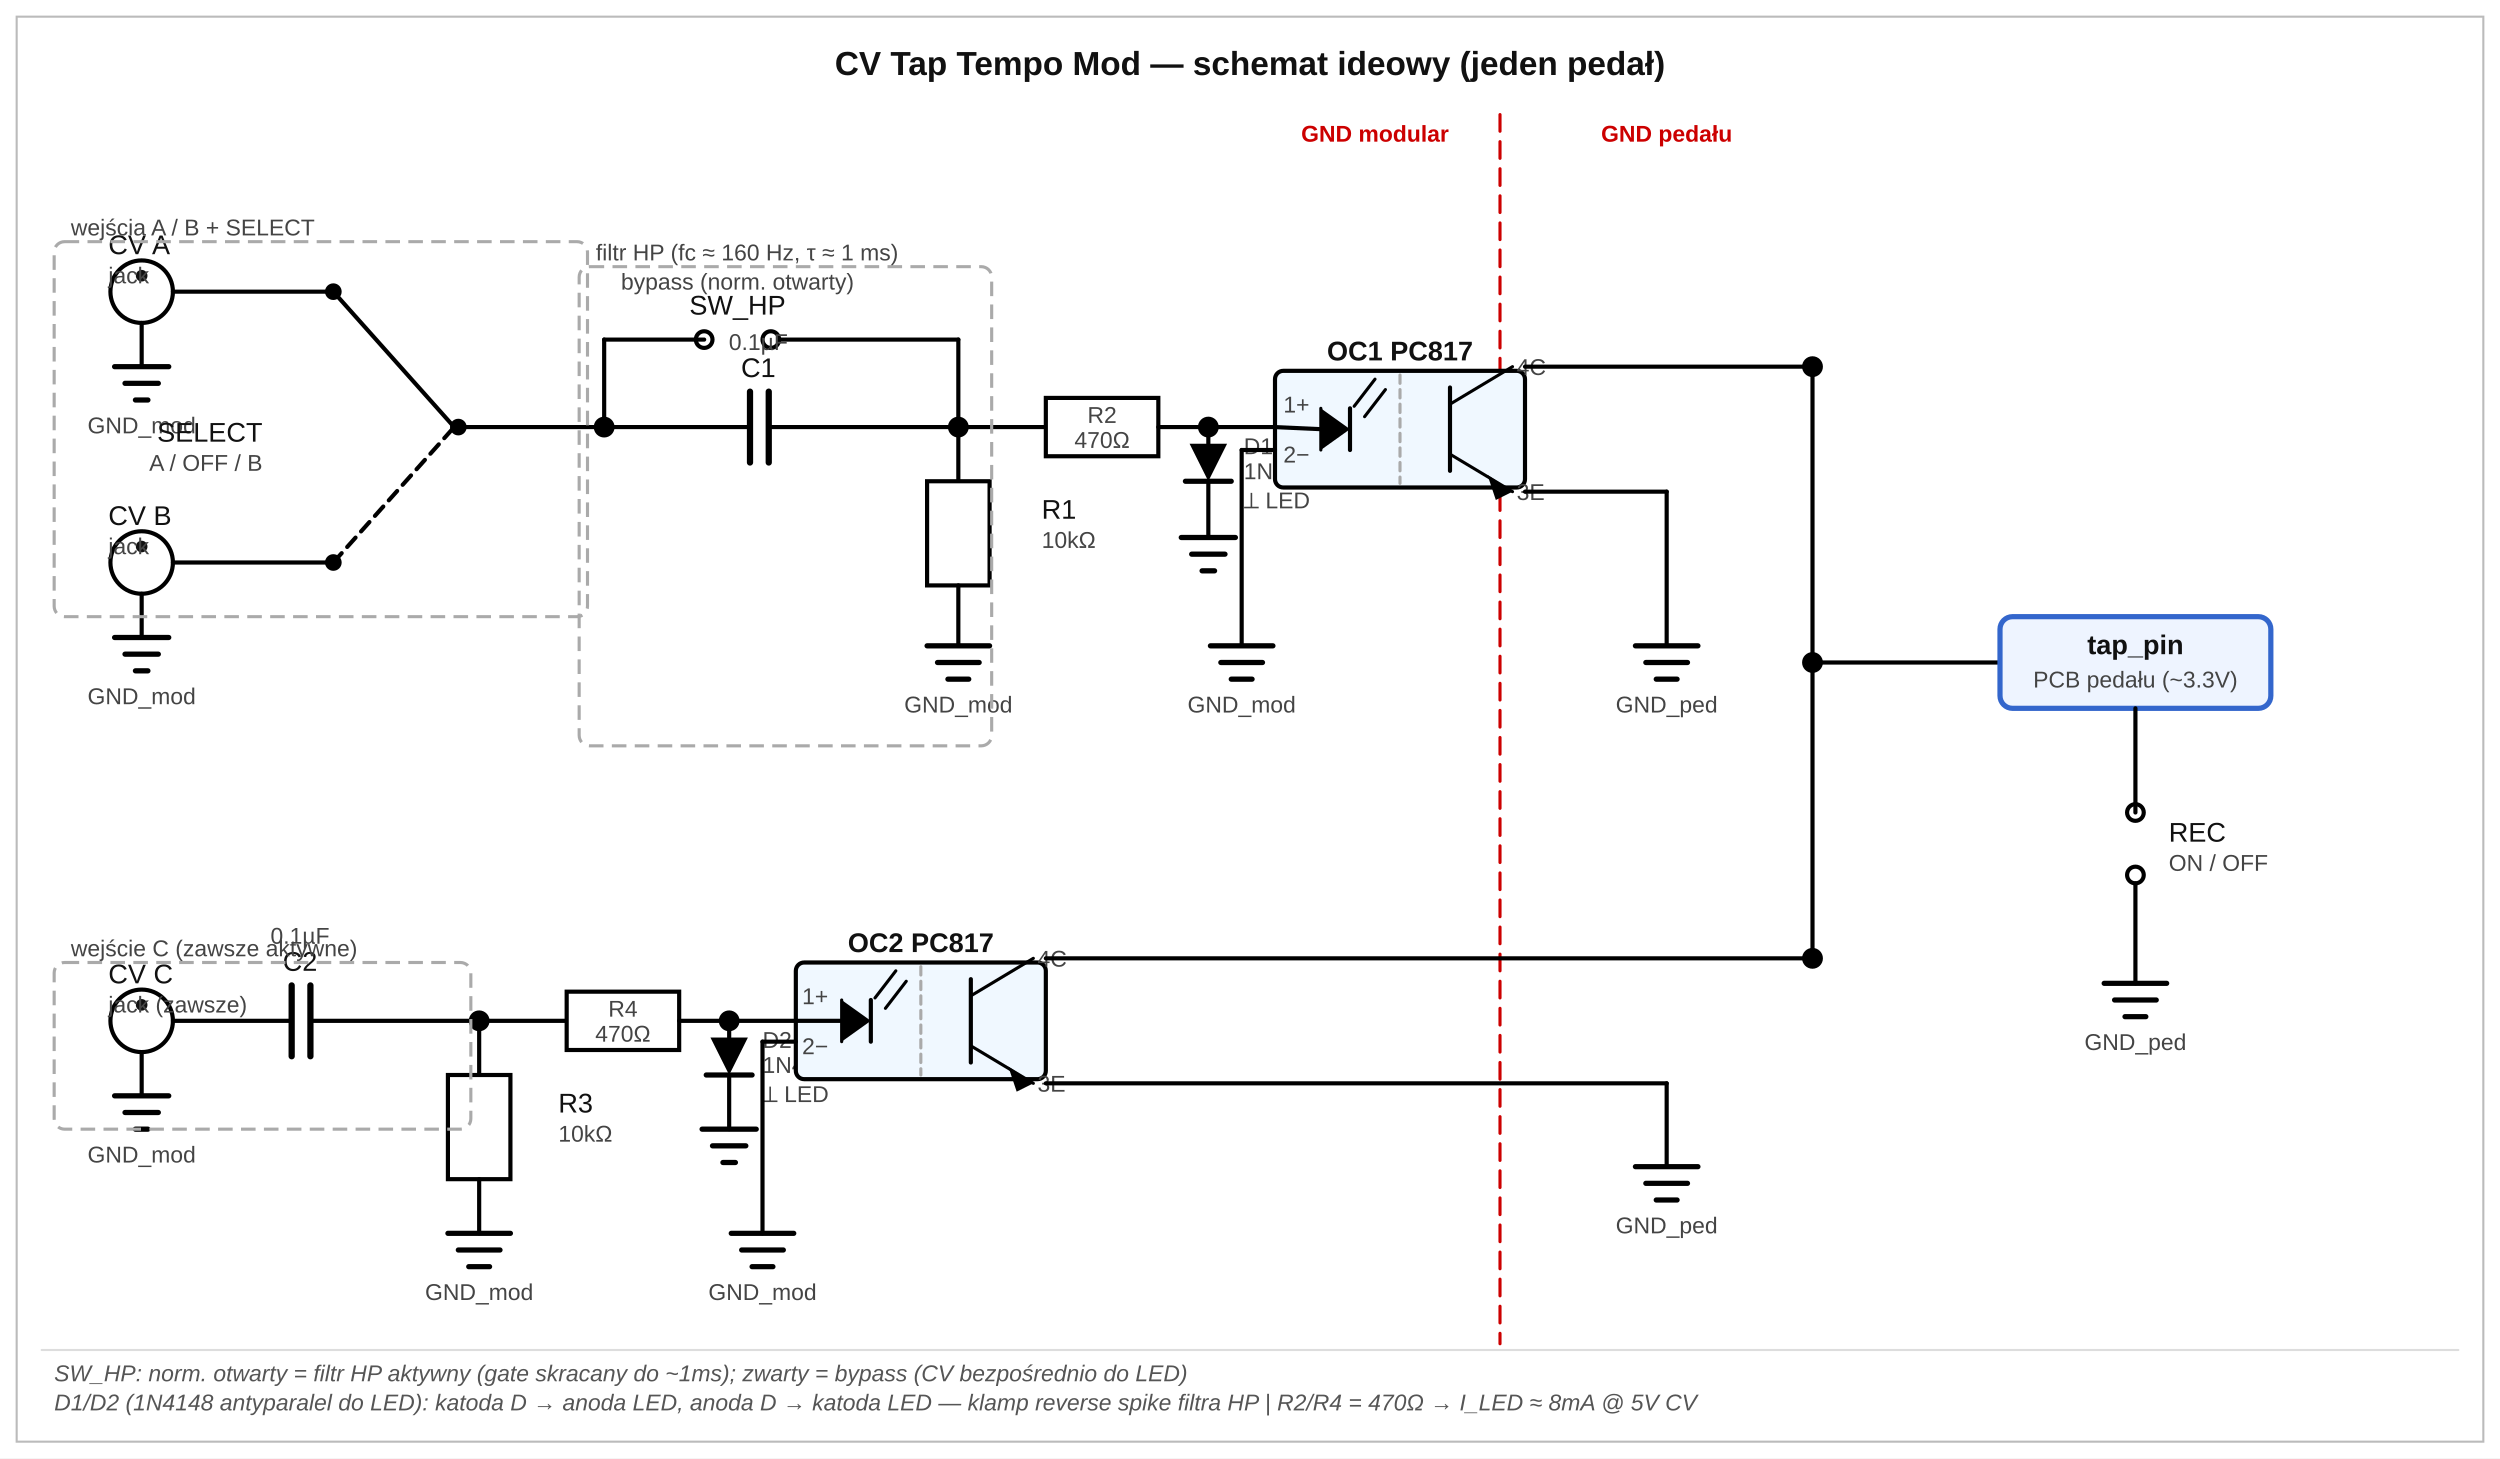
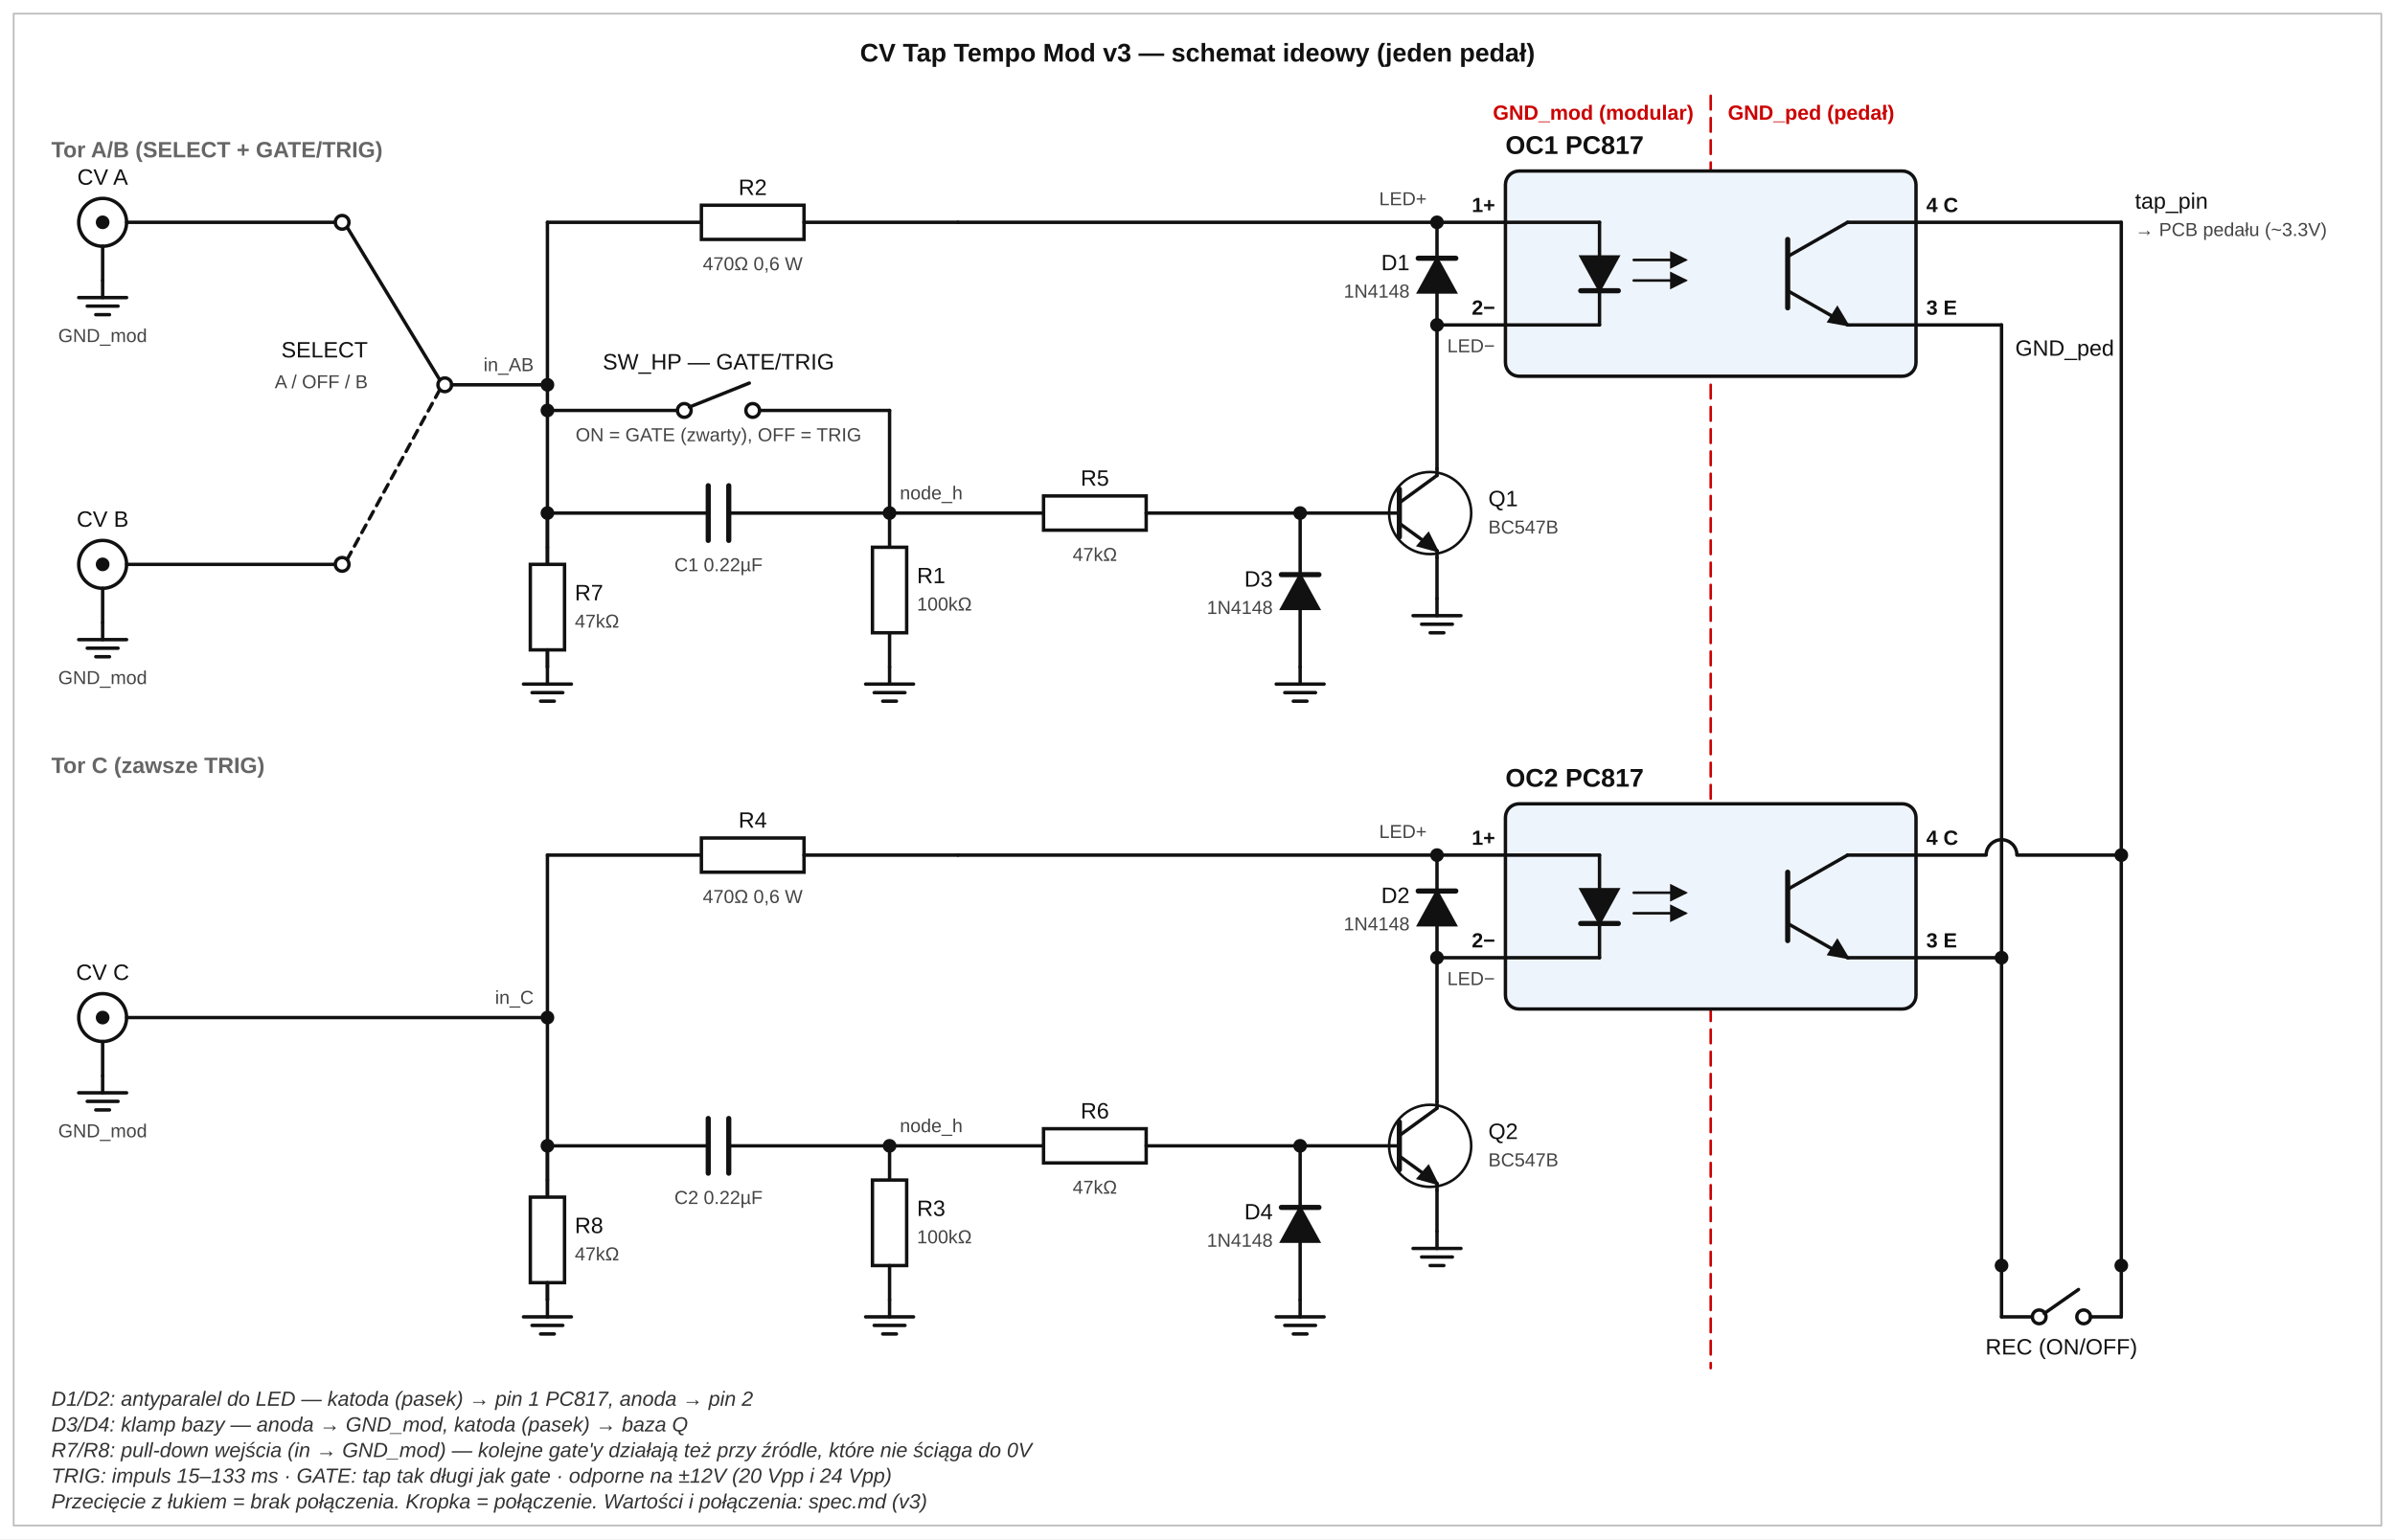
- <svg xmlns="http://www.w3.org/2000/svg" width="1200" height="700" viewBox="0 0 1200 700" font-family="Arial, sans-serif" font-size="13">
+ <svg xmlns="http://www.w3.org/2000/svg" width="1400" height="900" viewBox="0 0 1400 900" font-family="Arial, sans-serif" font-size="13">
  <style>
    .lbl  { font-size: 13px; fill: #111; }
    .val  { font-size: 11px; fill: #444; }
-     .pin  { font-size: 13px; fill: #111; font-weight: bold; }
-     .head { font-size: 16px; font-weight: bold; fill: #111; }
-     .note { font-size: 11px; fill: #555; font-style: italic; }
-     .iso  { font-size: 11px; fill: #c00; font-weight: bold; }
+     .pin  { font-size: 12px; fill: #111; font-weight: bold; }
+     .head { font-size: 15px; font-weight: bold; fill: #111; }
+     .note { font-size: 12px; fill: #333; font-style: italic; }
+     .iso  { font-size: 12px; fill: #c00; font-weight: bold; }
+     .sect { font-size: 13px; fill: #666; font-weight: bold; }
    line  { stroke-linecap: round; stroke-linejoin: round; }
  </style>
-   <rect width="1200" height="700" fill="white" />
-   <rect x="8" y="8" width="1184" height="684" fill="none" stroke="#bbb" stroke-width="1" />
-   <text x="600" y="36" text-anchor="middle" class="head">CV Tap Tempo Mod — schemat ideowy (jeden pedał)</text>
-   <line x1="720" y1="55" x2="720" y2="645" stroke="#c00" stroke-width="1.5" stroke-dasharray="8,5" />
-   <text x="660" y="68" text-anchor="middle" class="iso">GND modular</text>
-   <text x="800" y="68" text-anchor="middle" class="iso">GND pedału</text>
-   <circle cx="68" cy="140" r="15" fill="white" stroke="black" stroke-width="2" />
-   <text x="68" y="136" text-anchor="middle" class="pin">●</text>
-   <text x="52" y="122" class="lbl">CV A</text>
-   <text x="52" y="136" class="val">jack</text>
-   <line x1="68" y1="155" x2="68" y2="176" stroke="black" stroke-width="2" />
-   <line x1="55" y1="176" x2="81" y2="176" stroke="black" stroke-width="2.5" />
-   <line x1="60" y1="184" x2="76" y2="184" stroke="black" stroke-width="2.5" />
-   <line x1="65" y1="192" x2="71" y2="192" stroke="black" stroke-width="2.5" />
-   <text x="68" y="208" text-anchor="middle" class="val">GND_mod</text>
-   <line x1="83" y1="140" x2="160" y2="140" stroke="black" stroke-width="2" />
-   <circle cx="68" cy="270" r="15" fill="white" stroke="black" stroke-width="2" />
-   <text x="68" y="266" text-anchor="middle" class="pin">●</text>
-   <text x="52" y="252" class="lbl">CV B</text>
-   <text x="52" y="266" class="val">jack</text>
-   <line x1="68" y1="285" x2="68" y2="306" stroke="black" stroke-width="2" />
-   <line x1="55" y1="306" x2="81" y2="306" stroke="black" stroke-width="2.5" />
-   <line x1="60" y1="314" x2="76" y2="314" stroke="black" stroke-width="2.5" />
-   <line x1="65" y1="322" x2="71" y2="322" stroke="black" stroke-width="2.5" />
-   <text x="68" y="338" text-anchor="middle" class="val">GND_mod</text>
-   <line x1="83" y1="270" x2="160" y2="270" stroke="black" stroke-width="2" />
-   <circle cx="160" cy="140" r="4" fill="black" />
-   <circle cx="160" cy="270" r="4" fill="black" />
-   <circle cx="220" cy="205" r="4" fill="black" />
-   <line x1="160" y1="140" x2="218" y2="205" stroke="black" stroke-width="2" />
-   <line x1="160" y1="270" x2="218" y2="205" stroke="black" stroke-width="2" stroke-dasharray="6,4" />
-   <text x="126" y="212" text-anchor="end" class="lbl">SELECT</text>
-   <text x="126" y="226" text-anchor="end" class="val">A / OFF / B</text>
-   <line x1="220" y1="205" x2="290" y2="205" stroke="black" stroke-width="2" />
-   <circle cx="290" cy="205" r="5" fill="black" />
-   <line x1="290" y1="205" x2="290" y2="163" stroke="black" stroke-width="2" />
-   <line x1="290" y1="163" x2="338" y2="163" stroke="black" stroke-width="2" />
-   <circle cx="338" cy="163" r="4" fill="none" stroke="black" stroke-width="2" />
-   <circle cx="370" cy="163" r="4" fill="none" stroke="black" stroke-width="2" />
-   <line x1="374" y1="163" x2="460" y2="163" stroke="black" stroke-width="2" />
-   <line x1="460" y1="163" x2="460" y2="205" stroke="black" stroke-width="2" />
-   <text x="354" y="151" text-anchor="middle" class="lbl">SW_HP</text>
-   <text x="354" y="139" text-anchor="middle" class="val">bypass (norm. otwarty)</text>
-   <line x1="290" y1="205" x2="360" y2="205" stroke="black" stroke-width="2" />
-   <line x1="360" y1="188" x2="360" y2="222" stroke="black" stroke-width="3" />
-   <line x1="369" y1="188" x2="369" y2="222" stroke="black" stroke-width="3" />
-   <line x1="369" y1="205" x2="460" y2="205" stroke="black" stroke-width="2" />
-   <text x="364" y="181" text-anchor="middle" class="lbl">C1</text>
-   <text x="364" y="168" text-anchor="middle" class="val">0.1µF</text>
-   <circle cx="460" cy="205" r="5" fill="black" />
-   <line x1="460" y1="205" x2="460" y2="231" stroke="black" stroke-width="2" />
-   <rect x="445" y="231" width="30" height="50" fill="white" stroke="black" stroke-width="2" />
-   <text x="500" y="249" class="lbl">R1</text>
-   <text x="500" y="263" class="val">10kΩ</text>
-   <line x1="460" y1="281" x2="460" y2="310" stroke="black" stroke-width="2" />
-   <line x1="445" y1="310" x2="475" y2="310" stroke="black" stroke-width="2.5" />
-   <line x1="450" y1="318" x2="470" y2="318" stroke="black" stroke-width="2.5" />
-   <line x1="455" y1="326" x2="465" y2="326" stroke="black" stroke-width="2.5" />
-   <text x="460" y="342" text-anchor="middle" class="val">GND_mod</text>
-   <line x1="460" y1="205" x2="502" y2="205" stroke="black" stroke-width="2" />
-   <rect x="502" y="191" width="54" height="28" fill="white" stroke="black" stroke-width="2" />
-   <text x="529" y="203" text-anchor="middle" class="val">R2</text>
-   <text x="529" y="215" text-anchor="middle" class="val">470Ω</text>
-   <line x1="556" y1="205" x2="580" y2="205" stroke="black" stroke-width="2" />
-   <circle cx="580" cy="205" r="5" fill="black" />
-   <line x1="580" y1="205" x2="580" y2="213" stroke="black" stroke-width="2" />
-   <polygon points="580,231 571,213 589,213" fill="black" />
-   <line x1="569" y1="231" x2="591" y2="231" stroke="black" stroke-width="2.5" />
-   <line x1="580" y1="231" x2="580" y2="258" stroke="black" stroke-width="2" />
-   <line x1="567" y1="258" x2="593" y2="258" stroke="black" stroke-width="2.5" />
-   <line x1="572" y1="266" x2="588" y2="266" stroke="black" stroke-width="2.5" />
-   <line x1="577" y1="274" x2="583" y2="274" stroke="black" stroke-width="2.5" />
-   <text x="597" y="218" class="val">D1</text>
-   <text x="597" y="230" class="val">1N4148</text>
-   <text x="597" y="244" class="val">⟂ LED</text>
-   <rect x="612" y="178" width="120" height="56" fill="#f0f8ff" stroke="black" stroke-width="2" rx="4" />
-   <line x1="672" y1="180" x2="672" y2="232" stroke="#aaa" stroke-width="1.5" stroke-dasharray="4,3" />
-   <text x="672" y="173" text-anchor="middle" class="lbl" font-weight="bold">OC1  PC817</text>
-   <line x1="634" y1="196" x2="634" y2="216" stroke="black" stroke-width="1.5" />
-   <polygon points="634,196 648,206 634,216" fill="black" />
-   <line x1="648" y1="196" x2="648" y2="216" stroke="black" stroke-width="2" />
-   <line x1="650" y1="195" x2="660" y2="182" stroke="black" stroke-width="1.5" />
-   <line x1="655" y1="200" x2="665" y2="187" stroke="black" stroke-width="1.5" />
-   <text x="616" y="198" class="val">1+</text>
-   <text x="616" y="222" class="val">2−</text>
-   <line x1="696" y1="186" x2="696" y2="226" stroke="black" stroke-width="2" />
-   <line x1="696" y1="194" x2="726" y2="176" stroke="black" stroke-width="1.5" />
-   <line x1="696" y1="218" x2="726" y2="236" stroke="black" stroke-width="1.5" />
-   <polygon points="714,228 726,236 718,240" fill="black" />
-   <text x="728" y="180" class="val">4C</text>
-   <text x="728" y="240" class="val">3E</text>
-   <line x1="580" y1="205" x2="612" y2="205" stroke="black" stroke-width="2" />
-   <line x1="612" y1="205" x2="634" y2="206" stroke="black" stroke-width="2" />
-   <line x1="612" y1="216" x2="596" y2="216" stroke="black" stroke-width="2" />
-   <line x1="596" y1="216" x2="596" y2="310" stroke="black" stroke-width="2" />
-   <line x1="581" y1="310" x2="611" y2="310" stroke="black" stroke-width="2.5" />
-   <line x1="586" y1="318" x2="606" y2="318" stroke="black" stroke-width="2.5" />
-   <line x1="591" y1="326" x2="601" y2="326" stroke="black" stroke-width="2.5" />
-   <text x="596" y="342" text-anchor="middle" class="val">GND_mod</text>
-   <line x1="732" y1="176" x2="870" y2="176" stroke="black" stroke-width="2" />
-   <line x1="732" y1="236" x2="800" y2="236" stroke="black" stroke-width="2" />
-   <line x1="800" y1="236" x2="800" y2="310" stroke="black" stroke-width="2" />
-   <line x1="785" y1="310" x2="815" y2="310" stroke="black" stroke-width="2.5" />
-   <line x1="790" y1="318" x2="810" y2="318" stroke="black" stroke-width="2.5" />
-   <line x1="795" y1="326" x2="805" y2="326" stroke="black" stroke-width="2.5" />
-   <text x="800" y="342" text-anchor="middle" class="val">GND_ped</text>
-   <circle cx="68" cy="490" r="15" fill="white" stroke="black" stroke-width="2" />
-   <text x="68" y="486" text-anchor="middle" class="pin">●</text>
-   <text x="52" y="472" class="lbl">CV C</text>
-   <text x="52" y="486" class="val">jack (zawsze)</text>
-   <line x1="68" y1="505" x2="68" y2="526" stroke="black" stroke-width="2" />
-   <line x1="55" y1="526" x2="81" y2="526" stroke="black" stroke-width="2.5" />
-   <line x1="60" y1="534" x2="76" y2="534" stroke="black" stroke-width="2.5" />
-   <line x1="65" y1="542" x2="71" y2="542" stroke="black" stroke-width="2.5" />
-   <text x="68" y="558" text-anchor="middle" class="val">GND_mod</text>
-   <line x1="83" y1="490" x2="140" y2="490" stroke="black" stroke-width="2" />
-   <line x1="140" y1="473" x2="140" y2="507" stroke="black" stroke-width="3" />
-   <line x1="149" y1="473" x2="149" y2="507" stroke="black" stroke-width="3" />
-   <line x1="149" y1="490" x2="230" y2="490" stroke="black" stroke-width="2" />
-   <text x="144" y="466" text-anchor="middle" class="lbl">C2</text>
-   <text x="144" y="453" text-anchor="middle" class="val">0.1µF</text>
-   <circle cx="230" cy="490" r="5" fill="black" />
-   <line x1="230" y1="490" x2="230" y2="516" stroke="black" stroke-width="2" />
-   <rect x="215" y="516" width="30" height="50" fill="white" stroke="black" stroke-width="2" />
-   <text x="268" y="534" class="lbl">R3</text>
-   <text x="268" y="548" class="val">10kΩ</text>
-   <line x1="230" y1="566" x2="230" y2="592" stroke="black" stroke-width="2" />
-   <line x1="215" y1="592" x2="245" y2="592" stroke="black" stroke-width="2.5" />
-   <line x1="220" y1="600" x2="240" y2="600" stroke="black" stroke-width="2.5" />
-   <line x1="225" y1="608" x2="235" y2="608" stroke="black" stroke-width="2.5" />
-   <text x="230" y="624" text-anchor="middle" class="val">GND_mod</text>
-   <line x1="230" y1="490" x2="272" y2="490" stroke="black" stroke-width="2" />
-   <rect x="272" y="476" width="54" height="28" fill="white" stroke="black" stroke-width="2" />
-   <text x="299" y="488" text-anchor="middle" class="val">R4</text>
-   <text x="299" y="500" text-anchor="middle" class="val">470Ω</text>
-   <line x1="326" y1="490" x2="350" y2="490" stroke="black" stroke-width="2" />
-   <circle cx="350" cy="490" r="5" fill="black" />
-   <line x1="350" y1="490" x2="350" y2="498" stroke="black" stroke-width="2" />
-   <polygon points="350,516 341,498 359,498" fill="black" />
-   <line x1="339" y1="516" x2="361" y2="516" stroke="black" stroke-width="2.5" />
-   <line x1="350" y1="516" x2="350" y2="542" stroke="black" stroke-width="2" />
-   <line x1="337" y1="542" x2="363" y2="542" stroke="black" stroke-width="2.5" />
-   <line x1="342" y1="550" x2="358" y2="550" stroke="black" stroke-width="2.5" />
-   <line x1="347" y1="558" x2="353" y2="558" stroke="black" stroke-width="2.5" />
-   <text x="366" y="503" class="val">D2</text>
-   <text x="366" y="515" class="val">1N4148</text>
-   <text x="366" y="529" class="val">⟂ LED</text>
-   <rect x="382" y="462" width="120" height="56" fill="#f0f8ff" stroke="black" stroke-width="2" rx="4" />
-   <line x1="442" y1="464" x2="442" y2="516" stroke="#aaa" stroke-width="1.5" stroke-dasharray="4,3" />
-   <text x="442" y="457" text-anchor="middle" class="lbl" font-weight="bold">OC2  PC817</text>
-   <line x1="404" y1="480" x2="404" y2="500" stroke="black" stroke-width="1.5" />
-   <polygon points="404,480 418,490 404,500" fill="black" />
-   <line x1="418" y1="480" x2="418" y2="500" stroke="black" stroke-width="2" />
-   <line x1="420" y1="479" x2="430" y2="466" stroke="black" stroke-width="1.5" />
-   <line x1="425" y1="484" x2="435" y2="471" stroke="black" stroke-width="1.5" />
-   <text x="385" y="482" class="val">1+</text>
-   <text x="385" y="506" class="val">2−</text>
-   <line x1="466" y1="470" x2="466" y2="510" stroke="black" stroke-width="2" />
-   <line x1="466" y1="478" x2="496" y2="460" stroke="black" stroke-width="1.5" />
-   <line x1="466" y1="502" x2="496" y2="520" stroke="black" stroke-width="1.5" />
-   <polygon points="484,512 496,520 488,524" fill="black" />
-   <text x="498" y="464" class="val">4C</text>
-   <text x="498" y="524" class="val">3E</text>
-   <line x1="350" y1="490" x2="382" y2="490" stroke="black" stroke-width="2" />
-   <line x1="382" y1="490" x2="404" y2="490" stroke="black" stroke-width="2" />
-   <line x1="382" y1="500" x2="366" y2="500" stroke="black" stroke-width="2" />
-   <line x1="366" y1="500" x2="366" y2="592" stroke="black" stroke-width="2" />
-   <line x1="351" y1="592" x2="381" y2="592" stroke="black" stroke-width="2.5" />
-   <line x1="356" y1="600" x2="376" y2="600" stroke="black" stroke-width="2.5" />
-   <line x1="361" y1="608" x2="371" y2="608" stroke="black" stroke-width="2.5" />
-   <text x="366" y="624" text-anchor="middle" class="val">GND_mod</text>
-   <line x1="502" y1="460" x2="870" y2="460" stroke="black" stroke-width="2" />
-   <line x1="502" y1="520" x2="800" y2="520" stroke="black" stroke-width="2" />
-   <line x1="800" y1="520" x2="800" y2="560" stroke="black" stroke-width="2" />
-   <line x1="785" y1="560" x2="815" y2="560" stroke="black" stroke-width="2.5" />
-   <line x1="790" y1="568" x2="810" y2="568" stroke="black" stroke-width="2.5" />
-   <line x1="795" y1="576" x2="805" y2="576" stroke="black" stroke-width="2.5" />
-   <text x="800" y="592" text-anchor="middle" class="val">GND_ped</text>
-   <line x1="870" y1="176" x2="870" y2="460" stroke="black" stroke-width="2" />
-   <circle cx="870" cy="176" r="5" fill="black" />
-   <circle cx="870" cy="460" r="5" fill="black" />
-   <circle cx="870" cy="318" r="5" fill="black" />
-   <line x1="870" y1="318" x2="960" y2="318" stroke="black" stroke-width="2" />
-   <rect x="960" y="296" width="130" height="44" fill="#eef4ff" stroke="#3366cc" stroke-width="2.5" rx="6" />
-   <text x="1025" y="314" text-anchor="middle" class="lbl" font-weight="bold">tap_pin</text>
-   <text x="1025" y="330" text-anchor="middle" class="val">PCB pedału (~3.3V)</text>
-   <line x1="1025" y1="340" x2="1025" y2="390" stroke="black" stroke-width="2" />
-   <circle cx="1025" cy="390" r="4" fill="none" stroke="black" stroke-width="2" />
-   <circle cx="1025" cy="420" r="4" fill="none" stroke="black" stroke-width="2" />
-   <line x1="1025" y1="424" x2="1025" y2="472" stroke="black" stroke-width="2" />
-   <text x="1041" y="404" class="lbl">REC</text>
-   <text x="1041" y="418" class="val">ON / OFF</text>
-   <line x1="1010" y1="472" x2="1040" y2="472" stroke="black" stroke-width="2.5" />
-   <line x1="1015" y1="480" x2="1035" y2="480" stroke="black" stroke-width="2.5" />
-   <line x1="1020" y1="488" x2="1030" y2="488" stroke="black" stroke-width="2.5" />
-   <text x="1025" y="504" text-anchor="middle" class="val">GND_ped</text>
-   <rect x="26" y="116" width="256" height="180" fill="none" stroke="#aaa" stroke-width="1.5" stroke-dasharray="7,4" rx="5" />
-   <text x="34" y="113" class="val" fill="#888">wejścia A / B + SELECT</text>
-   <rect x="26" y="462" width="200" height="80" fill="none" stroke="#aaa" stroke-width="1.5" stroke-dasharray="7,4" rx="5" />
-   <text x="34" y="459" class="val" fill="#888">wejście C (zawsze aktywne)</text>
-   <rect x="278" y="128" width="198" height="230" fill="none" stroke="#aaa" stroke-width="1.5" stroke-dasharray="7,4" rx="5" />
-   <text x="286" y="125" class="val" fill="#888">filtr HP  (fc ≈ 160 Hz, τ ≈ 1 ms)</text>
-   <line x1="20" y1="648" x2="1180" y2="648" stroke="#ddd" stroke-width="1" />
-   <text x="26" y="663" class="note">SW_HP: norm. otwarty = filtr HP aktywny (gate skracany do ~1ms);  zwarty = bypass (CV bezpośrednio do LED)</text>
-   <text x="26" y="677" class="note">D1/D2 (1N4148 antyparalel do LED): katoda D → anoda LED, anoda D → katoda LED — klamp reverse spike filtra HP | R2/R4 = 470Ω → I_LED ≈ 8mA @ 5V CV</text>
+   <rect width="1400" height="900" fill="white" />
+   <rect x="8" y="8" width="1384" height="884" fill="none" stroke="#bbb" stroke-width="1" />
+   <text x="700.0" y="36" class="head" text-anchor="middle">CV Tap Tempo Mod v3 — schemat ideowy (jeden pedał)</text>
+   <line x1="1000" y1="56" x2="1000" y2="800" stroke="#c00" stroke-width="1.5" stroke-dasharray="8,5" />
+   <text x="990" y="70" class="iso" text-anchor="end">GND_mod (modular)</text>
+   <text x="1010" y="70" class="iso" text-anchor="start">GND_ped (pedał)</text>
+   <text x="30" y="92" class="sect" text-anchor="start">Tor A/B (SELECT + GATE/TRIG)</text>
+   <line x1="320" y1="130" x2="320" y2="390" stroke="#111" stroke-width="2" />
+   <circle cx="320" cy="225" r="4" fill="#111" />
+   <text x="312" y="217" class="val" text-anchor="end">in_AB</text>
+   <line x1="320" y1="130" x2="410.0" y2="130" stroke="#111" stroke-width="2" />
+   <rect x="410.0" y="120" width="60" height="20" fill="white" stroke="#111" stroke-width="2" />
+   <line x1="470.0" y1="130" x2="560" y2="130" stroke="#111" stroke-width="2" />
+   <text x="440.0" y="114" class="lbl" text-anchor="middle">R2</text>
+   <text x="440.0" y="158" class="val" text-anchor="middle">470Ω 0,6 W</text>
+   <line x1="560" y1="130" x2="880" y2="130" stroke="#111" stroke-width="2" />
+   <circle cx="840" cy="130" r="4" fill="#111" />
+   <text x="834" y="120" class="val" text-anchor="end">LED+</text>
+   <rect x="880" y="100" width="240" height="120" rx="8" fill="#eef4fb" stroke="#111" stroke-width="2" />
+   <text x="880" y="90" class="head" text-anchor="start">OC1 PC817</text>
+   <line x1="880" y1="130" x2="935" y2="130" stroke="#111" stroke-width="2" />
+   <line x1="935" y1="130" x2="935" y2="150" stroke="#111" stroke-width="2" />
+   <polygon points="924,150 946,150 935,170" fill="#111" stroke="#111" stroke-width="1.5" />
+   <line x1="924" y1="170" x2="946" y2="170" stroke="#111" stroke-width="3" />
+   <line x1="935" y1="170" x2="935" y2="190" stroke="#111" stroke-width="2" />
+   <line x1="935" y1="190" x2="880" y2="190" stroke="#111" stroke-width="2" />
+   <line x1="955" y1="152" x2="985" y2="152" stroke="#111" stroke-width="1.5" />
+   <polygon points="985,152 977,148 977,156" fill="#111" stroke="#111" stroke-width="1.5" />
+   <line x1="955" y1="164" x2="985" y2="164" stroke="#111" stroke-width="1.5" />
+   <polygon points="985,164 977,160 977,168" fill="#111" stroke="#111" stroke-width="1.5" />
+   <line x1="1045" y1="140" x2="1045" y2="180" stroke="#111" stroke-width="3" />
+   <line x1="1045" y1="150" x2="1080" y2="130" stroke="#111" stroke-width="2" />
+   <line x1="1080" y1="130" x2="1120" y2="130" stroke="#111" stroke-width="2" />
+   <line x1="1045" y1="170" x2="1080" y2="190" stroke="#111" stroke-width="2" />
+   <line x1="1080" y1="190" x2="1120" y2="190" stroke="#111" stroke-width="2" />
+   <polygon points="1080,190 1069,188 1074,180" fill="#111" stroke="#111" stroke-width="1.5" />
+   <text x="874" y="124" class="pin" text-anchor="end">1+</text>
+   <text x="874" y="184" class="pin" text-anchor="end">2−</text>
+   <text x="1126" y="124" class="pin" text-anchor="start">4 C</text>
+   <text x="1126" y="184" class="pin" text-anchor="start">3 E</text>
+   <line x1="840" y1="190" x2="840" y2="171.0" stroke="#111" stroke-width="2" />
+   <polygon points="829,171.0 851,171.0 840,151.0" fill="#111" stroke="#111" stroke-width="1.5" />
+   <line x1="829" y1="151.0" x2="851" y2="151.0" stroke="#111" stroke-width="3" />
+   <line x1="840" y1="151.0" x2="840" y2="130" stroke="#111" stroke-width="2" />
+   <text x="824" y="158.0" class="lbl" text-anchor="end">D1</text>
+   <text x="824" y="174.0" class="val" text-anchor="end">1N4148</text>
+   <line x1="840" y1="190" x2="880" y2="190" stroke="#111" stroke-width="2" />
+   <circle cx="840" cy="190" r="4" fill="#111" />
+   <text x="846" y="206" class="val" text-anchor="start">LED−</text>
+   <circle cx="836" cy="300" r="24" fill="none" stroke="#111" stroke-width="1.5" />
+   <line x1="818" y1="286" x2="818" y2="314" stroke="#111" stroke-width="3" />
+   <line x1="818" y1="294" x2="840" y2="278" stroke="#111" stroke-width="2" />
+   <line x1="840" y1="278" x2="840" y2="274" stroke="#111" stroke-width="2" />
+   <line x1="818" y1="306" x2="840" y2="322" stroke="#111" stroke-width="2" />
+   <line x1="840" y1="322" x2="840" y2="326" stroke="#111" stroke-width="2" />
+   <polygon points="840,322 829,319 835,312" fill="#111" stroke="#111" stroke-width="1.5" />
+   <text x="870" y="296" class="lbl" text-anchor="start">Q1</text>
+   <text x="870" y="312" class="val" text-anchor="start">BC547B</text>
+   <line x1="840" y1="190" x2="840" y2="274" stroke="#111" stroke-width="2" />
+   <line x1="840" y1="326" x2="840" y2="350" stroke="#111" stroke-width="2" />
+   <line x1="840" y1="350" x2="840" y2="360" stroke="#111" stroke-width="2" />
+   <line x1="826" y1="360" x2="854" y2="360" stroke="#111" stroke-width="2" />
+   <line x1="831" y1="365" x2="849" y2="365" stroke="#111" stroke-width="2" />
+   <line x1="836" y1="370" x2="844" y2="370" stroke="#111" stroke-width="2" />
+   <line x1="320" y1="300" x2="414.0" y2="300" stroke="#111" stroke-width="2" />
+   <line x1="414.0" y1="284" x2="414.0" y2="316" stroke="#111" stroke-width="3" />
+   <line x1="426.0" y1="284" x2="426.0" y2="316" stroke="#111" stroke-width="3" />
+   <line x1="426.0" y1="300" x2="520" y2="300" stroke="#111" stroke-width="2" />
+   <text x="420.0" y="334" class="val" text-anchor="middle">C1 0.22µF</text>
+   <circle cx="320" cy="300" r="4" fill="#111" />
+   <circle cx="520" cy="300" r="4" fill="#111" />
+   <text x="526" y="292" class="val" text-anchor="start">node_h</text>
+   <line x1="520" y1="300" x2="610.0" y2="300" stroke="#111" stroke-width="2" />
+   <rect x="610.0" y="290" width="60" height="20" fill="white" stroke="#111" stroke-width="2" />
+   <line x1="670.0" y1="300" x2="760" y2="300" stroke="#111" stroke-width="2" />
+   <text x="640.0" y="284" class="lbl" text-anchor="middle">R5</text>
+   <text x="640.0" y="328" class="val" text-anchor="middle">47kΩ</text>
+   <line x1="760" y1="300" x2="818" y2="300" stroke="#111" stroke-width="2" />
+   <circle cx="760" cy="300" r="4" fill="#111" />
+   <line x1="760" y1="390" x2="760" y2="356.0" stroke="#111" stroke-width="2" />
+   <polygon points="749,356.0 771,356.0 760,336.0" fill="#111" stroke="#111" stroke-width="1.5" />
+   <line x1="749" y1="336.0" x2="771" y2="336.0" stroke="#111" stroke-width="3" />
+   <line x1="760" y1="336.0" x2="760" y2="300" stroke="#111" stroke-width="2" />
+   <text x="744" y="343.0" class="lbl" text-anchor="end">D3</text>
+   <text x="744" y="359.0" class="val" text-anchor="end">1N4148</text>
+   <line x1="760" y1="390" x2="760" y2="400" stroke="#111" stroke-width="2" />
+   <line x1="746" y1="400" x2="774" y2="400" stroke="#111" stroke-width="2" />
+   <line x1="751" y1="405" x2="769" y2="405" stroke="#111" stroke-width="2" />
+   <line x1="756" y1="410" x2="764" y2="410" stroke="#111" stroke-width="2" />
+   <line x1="520" y1="300" x2="520" y2="320.0" stroke="#111" stroke-width="2" />
+   <rect x="510" y="320.0" width="20" height="50" fill="white" stroke="#111" stroke-width="2" />
+   <line x1="520" y1="370.0" x2="520" y2="390" stroke="#111" stroke-width="2" />
+   <text x="536" y="341.0" class="lbl" text-anchor="start">R1</text>
+   <text x="536" y="357.0" class="val" text-anchor="start">100kΩ</text>
+   <line x1="520" y1="390" x2="520" y2="400" stroke="#111" stroke-width="2" />
+   <line x1="506" y1="400" x2="534" y2="400" stroke="#111" stroke-width="2" />
+   <line x1="511" y1="405" x2="529" y2="405" stroke="#111" stroke-width="2" />
+   <line x1="516" y1="410" x2="524" y2="410" stroke="#111" stroke-width="2" />
+   <line x1="320" y1="300" x2="320" y2="320" stroke="#111" stroke-width="2" />
+   <line x1="320" y1="320" x2="320" y2="330.0" stroke="#111" stroke-width="2" />
+   <rect x="310" y="330.0" width="20" height="50" fill="white" stroke="#111" stroke-width="2" />
+   <line x1="320" y1="380.0" x2="320" y2="390" stroke="#111" stroke-width="2" />
+   <text x="336" y="351.0" class="lbl" text-anchor="start">R7</text>
+   <text x="336" y="367.0" class="val" text-anchor="start">47kΩ</text>
+   <line x1="320" y1="390" x2="320" y2="400" stroke="#111" stroke-width="2" />
+   <line x1="306" y1="400" x2="334" y2="400" stroke="#111" stroke-width="2" />
+   <line x1="311" y1="405" x2="329" y2="405" stroke="#111" stroke-width="2" />
+   <line x1="316" y1="410" x2="324" y2="410" stroke="#111" stroke-width="2" />
+   <circle cx="320" cy="240" r="4" fill="#111" />
+   <line x1="320" y1="240" x2="400.0" y2="240" stroke="#111" stroke-width="2" />
+   <circle cx="400.0" cy="240" r="4" fill="white" stroke="#111" stroke-width="2" />
+   <circle cx="440.0" cy="240" r="4" fill="white" stroke="#111" stroke-width="2" />
+   <line x1="403.0" y1="238" x2="438.0" y2="224" stroke="#111" stroke-width="2" />
+   <line x1="444.0" y1="240" x2="520" y2="240" stroke="#111" stroke-width="2" />
+   <text x="420.0" y="216" class="lbl" text-anchor="middle">SW_HP — GATE/TRIG</text>
+   <text x="420.0" y="258" class="val" text-anchor="middle">ON = GATE (zwarty), OFF = TRIG</text>
+   <line x1="520" y1="240" x2="520" y2="300" stroke="#111" stroke-width="2" />
+   <circle cx="60" cy="130" r="14" fill="white" stroke="#111" stroke-width="2" />
+   <circle cx="60" cy="130" r="4" fill="#111" />
+   <text x="60" y="108" class="lbl" text-anchor="middle">CV A</text>
+   <line x1="60" y1="144" x2="60" y2="164" stroke="#111" stroke-width="2" />
+   <line x1="60" y1="164" x2="60" y2="174" stroke="#111" stroke-width="2" />
+   <line x1="46" y1="174" x2="74" y2="174" stroke="#111" stroke-width="2" />
+   <line x1="51" y1="179" x2="69" y2="179" stroke="#111" stroke-width="2" />
+   <line x1="56" y1="184" x2="64" y2="184" stroke="#111" stroke-width="2" />
+   <text x="60" y="200" class="val" text-anchor="middle">GND_mod</text>
+   <circle cx="60" cy="330" r="14" fill="white" stroke="#111" stroke-width="2" />
+   <circle cx="60" cy="330" r="4" fill="#111" />
+   <text x="60" y="308" class="lbl" text-anchor="middle">CV B</text>
+   <line x1="60" y1="344" x2="60" y2="364" stroke="#111" stroke-width="2" />
+   <line x1="60" y1="364" x2="60" y2="374" stroke="#111" stroke-width="2" />
+   <line x1="46" y1="374" x2="74" y2="374" stroke="#111" stroke-width="2" />
+   <line x1="51" y1="379" x2="69" y2="379" stroke="#111" stroke-width="2" />
+   <line x1="56" y1="384" x2="64" y2="384" stroke="#111" stroke-width="2" />
+   <text x="60" y="400" class="val" text-anchor="middle">GND_mod</text>
+   <line x1="74" y1="130" x2="196" y2="130" stroke="#111" stroke-width="2" />
+   <line x1="74" y1="330" x2="196" y2="330" stroke="#111" stroke-width="2" />
+   <circle cx="200" cy="130" r="4" fill="white" stroke="#111" stroke-width="2" />
+   <circle cx="200" cy="330" r="4" fill="white" stroke="#111" stroke-width="2" />
+   <circle cx="260" cy="225" r="4" fill="white" stroke="#111" stroke-width="2" />
+   <line x1="257" y1="222" x2="203" y2="133" stroke="#111" stroke-width="2" />
+   <line x1="257" y1="228" x2="203" y2="327" stroke="#111" stroke-width="2" stroke-dasharray="5,4" />
+   <line x1="264" y1="225" x2="320" y2="225" stroke="#111" stroke-width="2" />
+   <text x="215" y="209" class="lbl" text-anchor="end">SELECT</text>
+   <text x="215" y="227" class="val" text-anchor="end">A / OFF / B</text>
+   <text x="30" y="452" class="sect" text-anchor="start">Tor C (zawsze TRIG)</text>
+   <line x1="320" y1="500" x2="320" y2="760" stroke="#111" stroke-width="2" />
+   <circle cx="320" cy="595" r="4" fill="#111" />
+   <text x="312" y="587" class="val" text-anchor="end">in_C</text>
+   <line x1="320" y1="500" x2="410.0" y2="500" stroke="#111" stroke-width="2" />
+   <rect x="410.0" y="490" width="60" height="20" fill="white" stroke="#111" stroke-width="2" />
+   <line x1="470.0" y1="500" x2="560" y2="500" stroke="#111" stroke-width="2" />
+   <text x="440.0" y="484" class="lbl" text-anchor="middle">R4</text>
+   <text x="440.0" y="528" class="val" text-anchor="middle">470Ω 0,6 W</text>
+   <line x1="560" y1="500" x2="880" y2="500" stroke="#111" stroke-width="2" />
+   <circle cx="840" cy="500" r="4" fill="#111" />
+   <text x="834" y="490" class="val" text-anchor="end">LED+</text>
+   <rect x="880" y="470" width="240" height="120" rx="8" fill="#eef4fb" stroke="#111" stroke-width="2" />
+   <text x="880" y="460" class="head" text-anchor="start">OC2 PC817</text>
+   <line x1="880" y1="500" x2="935" y2="500" stroke="#111" stroke-width="2" />
+   <line x1="935" y1="500" x2="935" y2="520" stroke="#111" stroke-width="2" />
+   <polygon points="924,520 946,520 935,540" fill="#111" stroke="#111" stroke-width="1.5" />
+   <line x1="924" y1="540" x2="946" y2="540" stroke="#111" stroke-width="3" />
+   <line x1="935" y1="540" x2="935" y2="560" stroke="#111" stroke-width="2" />
+   <line x1="935" y1="560" x2="880" y2="560" stroke="#111" stroke-width="2" />
+   <line x1="955" y1="522" x2="985" y2="522" stroke="#111" stroke-width="1.5" />
+   <polygon points="985,522 977,518 977,526" fill="#111" stroke="#111" stroke-width="1.5" />
+   <line x1="955" y1="534" x2="985" y2="534" stroke="#111" stroke-width="1.5" />
+   <polygon points="985,534 977,530 977,538" fill="#111" stroke="#111" stroke-width="1.5" />
+   <line x1="1045" y1="510" x2="1045" y2="550" stroke="#111" stroke-width="3" />
+   <line x1="1045" y1="520" x2="1080" y2="500" stroke="#111" stroke-width="2" />
+   <line x1="1080" y1="500" x2="1120" y2="500" stroke="#111" stroke-width="2" />
+   <line x1="1045" y1="540" x2="1080" y2="560" stroke="#111" stroke-width="2" />
+   <line x1="1080" y1="560" x2="1120" y2="560" stroke="#111" stroke-width="2" />
+   <polygon points="1080,560 1069,558 1074,550" fill="#111" stroke="#111" stroke-width="1.5" />
+   <text x="874" y="494" class="pin" text-anchor="end">1+</text>
+   <text x="874" y="554" class="pin" text-anchor="end">2−</text>
+   <text x="1126" y="494" class="pin" text-anchor="start">4 C</text>
+   <text x="1126" y="554" class="pin" text-anchor="start">3 E</text>
+   <line x1="840" y1="560" x2="840" y2="541.0" stroke="#111" stroke-width="2" />
+   <polygon points="829,541.0 851,541.0 840,521.0" fill="#111" stroke="#111" stroke-width="1.5" />
+   <line x1="829" y1="521.0" x2="851" y2="521.0" stroke="#111" stroke-width="3" />
+   <line x1="840" y1="521.0" x2="840" y2="500" stroke="#111" stroke-width="2" />
+   <text x="824" y="528.0" class="lbl" text-anchor="end">D2</text>
+   <text x="824" y="544.0" class="val" text-anchor="end">1N4148</text>
+   <line x1="840" y1="560" x2="880" y2="560" stroke="#111" stroke-width="2" />
+   <circle cx="840" cy="560" r="4" fill="#111" />
+   <text x="846" y="576" class="val" text-anchor="start">LED−</text>
+   <circle cx="836" cy="670" r="24" fill="none" stroke="#111" stroke-width="1.5" />
+   <line x1="818" y1="656" x2="818" y2="684" stroke="#111" stroke-width="3" />
+   <line x1="818" y1="664" x2="840" y2="648" stroke="#111" stroke-width="2" />
+   <line x1="840" y1="648" x2="840" y2="644" stroke="#111" stroke-width="2" />
+   <line x1="818" y1="676" x2="840" y2="692" stroke="#111" stroke-width="2" />
+   <line x1="840" y1="692" x2="840" y2="696" stroke="#111" stroke-width="2" />
+   <polygon points="840,692 829,689 835,682" fill="#111" stroke="#111" stroke-width="1.5" />
+   <text x="870" y="666" class="lbl" text-anchor="start">Q2</text>
+   <text x="870" y="682" class="val" text-anchor="start">BC547B</text>
+   <line x1="840" y1="560" x2="840" y2="644" stroke="#111" stroke-width="2" />
+   <line x1="840" y1="696" x2="840" y2="720" stroke="#111" stroke-width="2" />
+   <line x1="840" y1="720" x2="840" y2="730" stroke="#111" stroke-width="2" />
+   <line x1="826" y1="730" x2="854" y2="730" stroke="#111" stroke-width="2" />
+   <line x1="831" y1="735" x2="849" y2="735" stroke="#111" stroke-width="2" />
+   <line x1="836" y1="740" x2="844" y2="740" stroke="#111" stroke-width="2" />
+   <line x1="320" y1="670" x2="414.0" y2="670" stroke="#111" stroke-width="2" />
+   <line x1="414.0" y1="654" x2="414.0" y2="686" stroke="#111" stroke-width="3" />
+   <line x1="426.0" y1="654" x2="426.0" y2="686" stroke="#111" stroke-width="3" />
+   <line x1="426.0" y1="670" x2="520" y2="670" stroke="#111" stroke-width="2" />
+   <text x="420.0" y="704" class="val" text-anchor="middle">C2 0.22µF</text>
+   <circle cx="320" cy="670" r="4" fill="#111" />
+   <circle cx="520" cy="670" r="4" fill="#111" />
+   <text x="526" y="662" class="val" text-anchor="start">node_h</text>
+   <line x1="520" y1="670" x2="610.0" y2="670" stroke="#111" stroke-width="2" />
+   <rect x="610.0" y="660" width="60" height="20" fill="white" stroke="#111" stroke-width="2" />
+   <line x1="670.0" y1="670" x2="760" y2="670" stroke="#111" stroke-width="2" />
+   <text x="640.0" y="654" class="lbl" text-anchor="middle">R6</text>
+   <text x="640.0" y="698" class="val" text-anchor="middle">47kΩ</text>
+   <line x1="760" y1="670" x2="818" y2="670" stroke="#111" stroke-width="2" />
+   <circle cx="760" cy="670" r="4" fill="#111" />
+   <line x1="760" y1="760" x2="760" y2="726.0" stroke="#111" stroke-width="2" />
+   <polygon points="749,726.0 771,726.0 760,706.0" fill="#111" stroke="#111" stroke-width="1.5" />
+   <line x1="749" y1="706.0" x2="771" y2="706.0" stroke="#111" stroke-width="3" />
+   <line x1="760" y1="706.0" x2="760" y2="670" stroke="#111" stroke-width="2" />
+   <text x="744" y="713.0" class="lbl" text-anchor="end">D4</text>
+   <text x="744" y="729.0" class="val" text-anchor="end">1N4148</text>
+   <line x1="760" y1="760" x2="760" y2="770" stroke="#111" stroke-width="2" />
+   <line x1="746" y1="770" x2="774" y2="770" stroke="#111" stroke-width="2" />
+   <line x1="751" y1="775" x2="769" y2="775" stroke="#111" stroke-width="2" />
+   <line x1="756" y1="780" x2="764" y2="780" stroke="#111" stroke-width="2" />
+   <line x1="520" y1="670" x2="520" y2="690.0" stroke="#111" stroke-width="2" />
+   <rect x="510" y="690.0" width="20" height="50" fill="white" stroke="#111" stroke-width="2" />
+   <line x1="520" y1="740.0" x2="520" y2="760" stroke="#111" stroke-width="2" />
+   <text x="536" y="711.0" class="lbl" text-anchor="start">R3</text>
+   <text x="536" y="727.0" class="val" text-anchor="start">100kΩ</text>
+   <line x1="520" y1="760" x2="520" y2="770" stroke="#111" stroke-width="2" />
+   <line x1="506" y1="770" x2="534" y2="770" stroke="#111" stroke-width="2" />
+   <line x1="511" y1="775" x2="529" y2="775" stroke="#111" stroke-width="2" />
+   <line x1="516" y1="780" x2="524" y2="780" stroke="#111" stroke-width="2" />
+   <line x1="320" y1="670" x2="320" y2="690" stroke="#111" stroke-width="2" />
+   <line x1="320" y1="690" x2="320" y2="700.0" stroke="#111" stroke-width="2" />
+   <rect x="310" y="700.0" width="20" height="50" fill="white" stroke="#111" stroke-width="2" />
+   <line x1="320" y1="750.0" x2="320" y2="760" stroke="#111" stroke-width="2" />
+   <text x="336" y="721.0" class="lbl" text-anchor="start">R8</text>
+   <text x="336" y="737.0" class="val" text-anchor="start">47kΩ</text>
+   <line x1="320" y1="760" x2="320" y2="770" stroke="#111" stroke-width="2" />
+   <line x1="306" y1="770" x2="334" y2="770" stroke="#111" stroke-width="2" />
+   <line x1="311" y1="775" x2="329" y2="775" stroke="#111" stroke-width="2" />
+   <line x1="316" y1="780" x2="324" y2="780" stroke="#111" stroke-width="2" />
+   <circle cx="60" cy="595" r="14" fill="white" stroke="#111" stroke-width="2" />
+   <circle cx="60" cy="595" r="4" fill="#111" />
+   <text x="60" y="573" class="lbl" text-anchor="middle">CV C</text>
+   <line x1="60" y1="609" x2="60" y2="629" stroke="#111" stroke-width="2" />
+   <line x1="60" y1="629" x2="60" y2="639" stroke="#111" stroke-width="2" />
+   <line x1="46" y1="639" x2="74" y2="639" stroke="#111" stroke-width="2" />
+   <line x1="51" y1="644" x2="69" y2="644" stroke="#111" stroke-width="2" />
+   <line x1="56" y1="649" x2="64" y2="649" stroke="#111" stroke-width="2" />
+   <text x="60" y="665" class="val" text-anchor="middle">GND_mod</text>
+   <line x1="74" y1="595" x2="320" y2="595" stroke="#111" stroke-width="2" />
+   <line x1="1120" y1="130" x2="1240" y2="130" stroke="#111" stroke-width="2" />
+   <line x1="1120" y1="500" x2="1161" y2="500" stroke="#111" stroke-width="2" />
+   <path d="M 1161 500 A 9 9 0 0 1 1179 500" fill="none" stroke="#111" stroke-width="2" />
+   <line x1="1179" y1="500" x2="1240" y2="500" stroke="#111" stroke-width="2" />
+   <line x1="1240" y1="130" x2="1240" y2="740" stroke="#111" stroke-width="2" />
+   <circle cx="1240" cy="500" r="4" fill="#111" />
+   <line x1="1120" y1="190" x2="1170" y2="190" stroke="#111" stroke-width="2" />
+   <line x1="1120" y1="560" x2="1170" y2="560" stroke="#111" stroke-width="2" />
+   <line x1="1170" y1="190" x2="1170" y2="740" stroke="#111" stroke-width="2" />
+   <circle cx="1170" cy="560" r="4" fill="#111" />
+   <text x="1248" y="122" class="lbl" text-anchor="start">tap_pin</text>
+   <text x="1248" y="138" class="val" text-anchor="start">→ PCB pedału (~3.3V)</text>
+   <text x="1178" y="208" class="lbl" text-anchor="start">GND_ped</text>
+   <circle cx="1240" cy="740" r="4" fill="#111" />
+   <circle cx="1170" cy="740" r="4" fill="#111" />
+   <circle cx="1192" cy="770" r="4" fill="white" stroke="#111" stroke-width="2" />
+   <circle cx="1218" cy="770" r="4" fill="white" stroke="#111" stroke-width="2" />
+   <line x1="1170" y1="740" x2="1170" y2="770" stroke="#111" stroke-width="2" />
+   <line x1="1170" y1="770" x2="1188" y2="770" stroke="#111" stroke-width="2" />
+   <line x1="1240" y1="740" x2="1240" y2="770" stroke="#111" stroke-width="2" />
+   <line x1="1240" y1="770" x2="1222" y2="770" stroke="#111" stroke-width="2" />
+   <line x1="1195" y1="768" x2="1215" y2="754" stroke="#111" stroke-width="2" />
+   <text x="1205.0" y="792" class="lbl" text-anchor="middle">REC (ON/OFF)</text>
+   <text x="30" y="822" class="note" text-anchor="start">D1/D2: antyparalel do LED — katoda (pasek) → pin 1 PC817, anoda → pin 2</text>
+   <text x="30" y="837" class="note" text-anchor="start">D3/D4: klamp bazy — anoda → GND_mod, katoda (pasek) → baza Q</text>
+   <text x="30" y="852" class="note" text-anchor="start">R7/R8: pull-down wejścia (in → GND_mod) — kolejne gate'y działają też przy źródle, które nie ściąga do 0V</text>
+   <text x="30" y="867" class="note" text-anchor="start">TRIG: impuls 15–133 ms · GATE: tap tak długi jak gate · odporne na ±12V (20 Vpp i 24 Vpp)</text>
+   <text x="30" y="882" class="note" text-anchor="start">Przecięcie z łukiem = brak połączenia. Kropka = połączenie. Wartości i połączenia: spec.md (v3)</text>
</svg>
